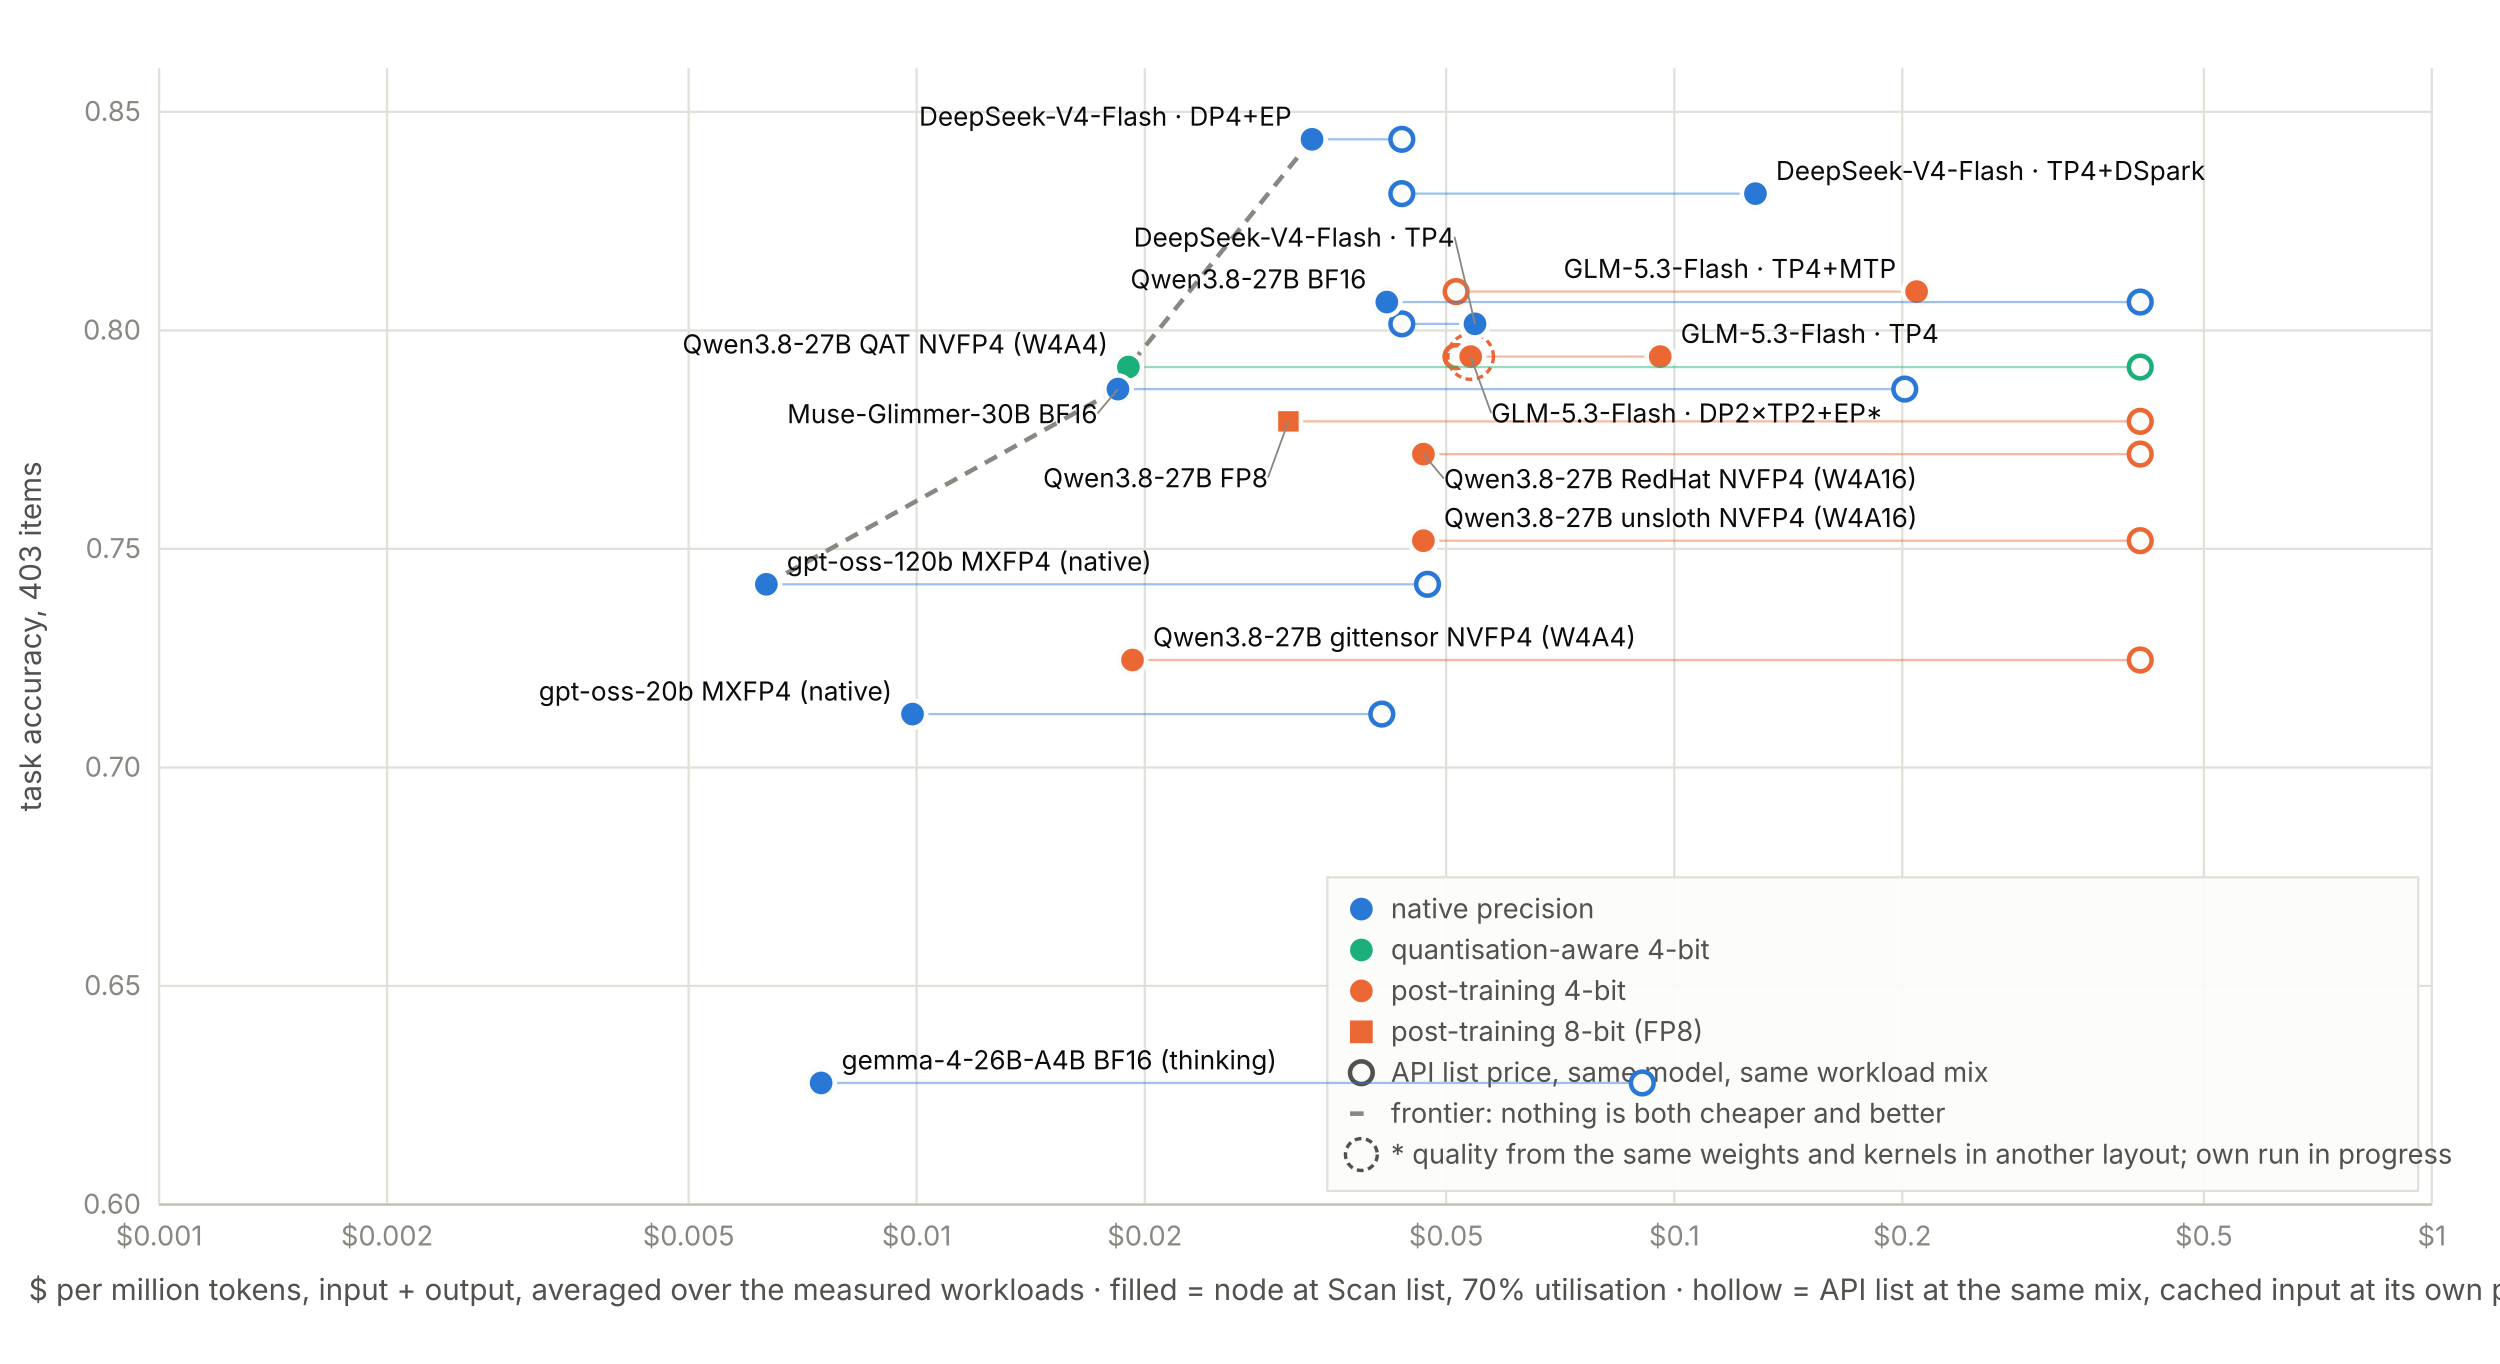
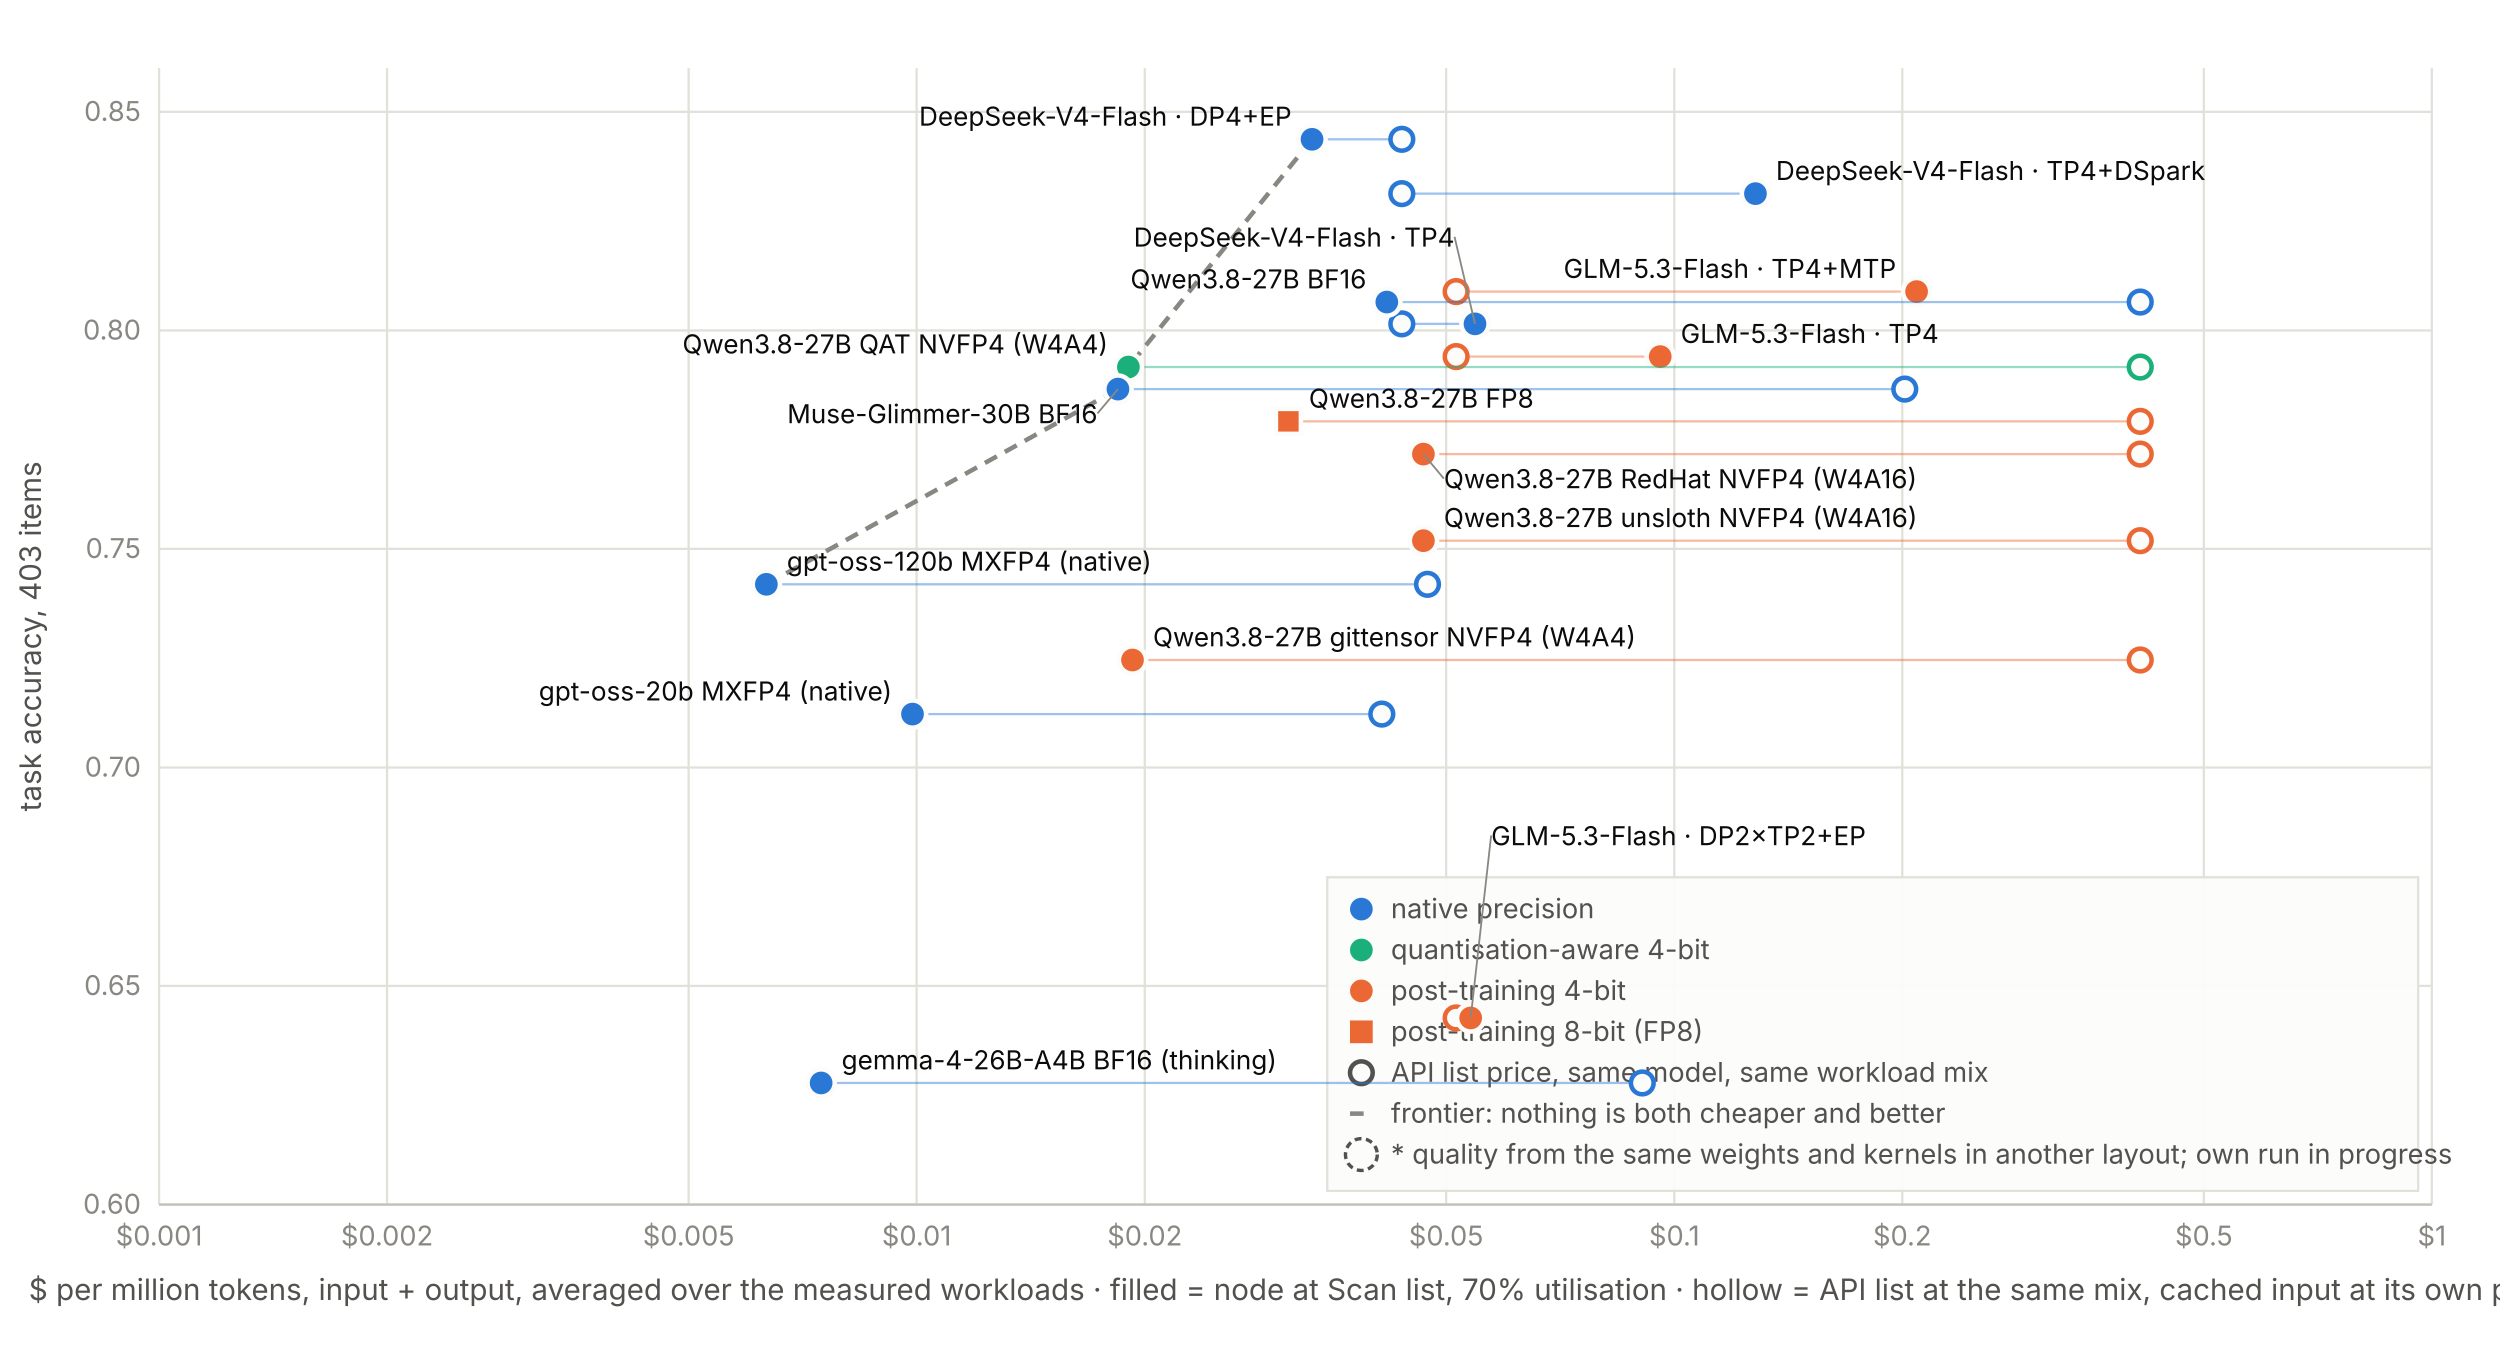
<svg xmlns="http://www.w3.org/2000/svg" viewBox="0 0 1100 600" width="100%" style="max-width:1100px;font-family:system-ui,-apple-system,'Segoe UI',sans-serif;background:#fcfcfb" role="img" aria-label="Cost against quality for every configuration measured at 600 W">
  <line x1="70.0" y1="30" x2="70.0" y2="530" stroke="#e1e0d9" stroke-width="1" />
  <text x="70.0" y="548" font-size="12" fill="#898781" text-anchor="middle">$0.001</text>
  <line x1="170.3" y1="30" x2="170.3" y2="530" stroke="#e1e0d9" stroke-width="1" />
  <text x="170.3" y="548" font-size="12" fill="#898781" text-anchor="middle">$0.002</text>
  <line x1="303.0" y1="30" x2="303.0" y2="530" stroke="#e1e0d9" stroke-width="1" />
  <text x="303.0" y="548" font-size="12" fill="#898781" text-anchor="middle">$0.005</text>
  <line x1="403.3" y1="30" x2="403.3" y2="530" stroke="#e1e0d9" stroke-width="1" />
  <text x="403.3" y="548" font-size="12" fill="#898781" text-anchor="middle">$0.01</text>
  <line x1="503.7" y1="30" x2="503.7" y2="530" stroke="#e1e0d9" stroke-width="1" />
  <text x="503.7" y="548" font-size="12" fill="#898781" text-anchor="middle">$0.02</text>
  <line x1="636.3" y1="30" x2="636.3" y2="530" stroke="#e1e0d9" stroke-width="1" />
  <text x="636.3" y="548" font-size="12" fill="#898781" text-anchor="middle">$0.05</text>
  <line x1="736.7" y1="30" x2="736.7" y2="530" stroke="#e1e0d9" stroke-width="1" />
  <text x="736.7" y="548" font-size="12" fill="#898781" text-anchor="middle">$0.1</text>
  <line x1="837.0" y1="30" x2="837.0" y2="530" stroke="#e1e0d9" stroke-width="1" />
  <text x="837.0" y="548" font-size="12" fill="#898781" text-anchor="middle">$0.2</text>
  <line x1="969.7" y1="30" x2="969.7" y2="530" stroke="#e1e0d9" stroke-width="1" />
  <text x="969.7" y="548" font-size="12" fill="#898781" text-anchor="middle">$0.5</text>
  <line x1="1070.0" y1="30" x2="1070.0" y2="530" stroke="#e1e0d9" stroke-width="1" />
  <text x="1070.0" y="548" font-size="12" fill="#898781" text-anchor="middle">$1</text>
  <line x1="70" y1="530.0" x2="1070" y2="530.0" stroke="#e1e0d9" stroke-width="1" />
  <text x="62" y="534.0" font-size="12" fill="#898781" text-anchor="end">0.60</text>
  <line x1="70" y1="433.8" x2="1070" y2="433.8" stroke="#e1e0d9" stroke-width="1" />
  <text x="62" y="437.8" font-size="12" fill="#898781" text-anchor="end">0.65</text>
  <line x1="70" y1="337.7" x2="1070" y2="337.7" stroke="#e1e0d9" stroke-width="1" />
  <text x="62" y="341.7" font-size="12" fill="#898781" text-anchor="end">0.70</text>
  <line x1="70" y1="241.5" x2="1070" y2="241.5" stroke="#e1e0d9" stroke-width="1" />
  <text x="62" y="245.5" font-size="12" fill="#898781" text-anchor="end">0.75</text>
  <line x1="70" y1="145.4" x2="1070" y2="145.4" stroke="#e1e0d9" stroke-width="1" />
  <text x="62" y="149.4" font-size="12" fill="#898781" text-anchor="end">0.80</text>
  <line x1="70" y1="49.2" x2="1070" y2="49.2" stroke="#e1e0d9" stroke-width="1" />
  <text x="62" y="53.2" font-size="12" fill="#898781" text-anchor="end">0.85</text>
  <line x1="70" y1="530" x2="1070" y2="530" stroke="#c3c2b7" />
  <text x="570" y="572" font-size="13" fill="#52514e" text-anchor="middle">$ per million tokens, input + output, averaged over the measured workloads · filled = node at Scan list, 70% utilisation · hollow = API list at the same mix, cached input at its own price</text>
  <text transform="translate(18,280) rotate(-90)" font-size="13" fill="#52514e" text-anchor="middle">task accuracy, 403 items</text>
  <rect x="584" y="386" width="480" height="138" fill="#fcfcfb" fill-opacity="0.92" stroke="#e1e0d9" />
  <circle cx="599" cy="400" r="5" fill="#2a78d6" />
  <text x="612" y="404" font-size="12" fill="#52514e">native precision</text>
  <circle cx="599" cy="418" r="5" fill="#1baf7a" />
  <text x="612" y="422" font-size="12" fill="#52514e">quantisation-aware 4-bit</text>
  <circle cx="599" cy="436" r="5" fill="#eb6834" />
  <text x="612" y="440" font-size="12" fill="#52514e">post-training 4-bit</text>
  <rect x="594" y="449" width="10" height="10" fill="#eb6834" />
  <text x="612" y="458" font-size="12" fill="#52514e">post-training 8-bit (FP8)</text>
  <circle cx="599" cy="472" r="5" fill="#fcfcfb" stroke="#52514e" stroke-width="2" />
  <text x="612" y="476" font-size="12" fill="#52514e">API list price, same model, same workload mix</text>
  <line x1="594" y1="490" x2="604" y2="490" stroke="#898781" stroke-width="2" stroke-dasharray="6 4" />
  <text x="612" y="494" font-size="12" fill="#52514e">frontier: nothing is both cheaper and better</text>
  <circle cx="599" cy="508" r="7" fill="none" stroke="#52514e" stroke-width="1.5" stroke-dasharray="3 2" />
  <text x="612" y="512" font-size="12" fill="#52514e">* quality from the same weights and kernels in another layout; own run in progress</text>
  <path d="M337.2,257.1 L491.9,171.2 L496.5,161.5 L577.3,61.3" fill="none" stroke="#898781" stroke-width="2" stroke-dasharray="6 4" />
  <line x1="730.5" y1="156.9" x2="640.7" y2="156.9" stroke="#eb6834" stroke-width="1" stroke-opacity="0.45" />
  <circle cx="640.7" cy="156.9" r="5" fill="#fcfcfb" stroke="#eb6834" stroke-width="2" />
  <circle cx="730.5" cy="156.9" r="6" fill="#eb6834" stroke="#fcfcfb" stroke-width="2" />
-   <line x1="647.1" y1="156.9" x2="640.7" y2="156.9" stroke="#eb6834" stroke-width="1" stroke-opacity="0.45" />
-   <circle cx="640.7" cy="156.9" r="5" fill="#fcfcfb" stroke="#eb6834" stroke-width="2" />
-   <circle cx="647.1" cy="156.9" r="10" fill="none" stroke="#eb6834" stroke-width="1.5" stroke-dasharray="3 2" />
-   <circle cx="647.1" cy="156.9" r="6" fill="#eb6834" stroke="#fcfcfb" stroke-width="2" />
+   <line x1="647.1" y1="447.9" x2="640.7" y2="447.9" stroke="#eb6834" stroke-width="1" stroke-opacity="0.45" />
+   <circle cx="640.7" cy="447.9" r="5" fill="#fcfcfb" stroke="#eb6834" stroke-width="2" />
+   <circle cx="647.1" cy="447.9" r="6" fill="#eb6834" stroke="#fcfcfb" stroke-width="2" />
  <line x1="843.3" y1="128.3" x2="640.7" y2="128.3" stroke="#eb6834" stroke-width="1" stroke-opacity="0.45" />
  <circle cx="640.7" cy="128.3" r="5" fill="#fcfcfb" stroke="#eb6834" stroke-width="2" />
  <circle cx="843.3" cy="128.3" r="6" fill="#eb6834" stroke="#fcfcfb" stroke-width="2" />
  <line x1="649.0" y1="142.5" x2="616.8" y2="142.5" stroke="#2a78d6" stroke-width="1" stroke-opacity="0.45" />
  <circle cx="616.8" cy="142.5" r="5" fill="#fcfcfb" stroke="#2a78d6" stroke-width="2" />
  <circle cx="649.0" cy="142.5" r="6" fill="#2a78d6" stroke="#fcfcfb" stroke-width="2" />
  <line x1="577.3" y1="61.3" x2="616.8" y2="61.3" stroke="#2a78d6" stroke-width="1" stroke-opacity="0.45" />
  <circle cx="616.8" cy="61.3" r="5" fill="#fcfcfb" stroke="#2a78d6" stroke-width="2" />
  <circle cx="577.3" cy="61.3" r="6" fill="#2a78d6" stroke="#fcfcfb" stroke-width="2" />
  <line x1="772.4" y1="85.2" x2="616.8" y2="85.2" stroke="#2a78d6" stroke-width="1" stroke-opacity="0.45" />
  <circle cx="616.8" cy="85.2" r="5" fill="#fcfcfb" stroke="#2a78d6" stroke-width="2" />
  <circle cx="772.4" cy="85.2" r="6" fill="#2a78d6" stroke="#fcfcfb" stroke-width="2" />
  <line x1="610.2" y1="132.9" x2="941.7" y2="132.9" stroke="#2a78d6" stroke-width="1" stroke-opacity="0.45" />
  <circle cx="941.7" cy="132.9" r="5" fill="#fcfcfb" stroke="#2a78d6" stroke-width="2" />
  <circle cx="610.2" cy="132.9" r="6" fill="#2a78d6" stroke="#fcfcfb" stroke-width="2" />
  <line x1="496.5" y1="161.5" x2="941.7" y2="161.5" stroke="#1baf7a" stroke-width="1" stroke-opacity="0.45" />
  <circle cx="941.7" cy="161.5" r="5" fill="#fcfcfb" stroke="#1baf7a" stroke-width="2" />
  <circle cx="496.5" cy="161.5" r="6" fill="#1baf7a" stroke="#fcfcfb" stroke-width="2" />
  <line x1="566.9" y1="185.4" x2="941.7" y2="185.4" stroke="#eb6834" stroke-width="1" stroke-opacity="0.45" />
  <circle cx="941.7" cy="185.4" r="5" fill="#fcfcfb" stroke="#eb6834" stroke-width="2" />
  <rect x="561.4" y="179.9" width="11" height="11" fill="#eb6834" stroke="#fcfcfb" stroke-width="2" />
  <line x1="498.3" y1="290.4" x2="941.7" y2="290.4" stroke="#eb6834" stroke-width="1" stroke-opacity="0.45" />
  <circle cx="941.7" cy="290.4" r="5" fill="#fcfcfb" stroke="#eb6834" stroke-width="2" />
  <circle cx="498.3" cy="290.4" r="6" fill="#eb6834" stroke="#fcfcfb" stroke-width="2" />
  <line x1="626.3" y1="199.8" x2="941.7" y2="199.8" stroke="#eb6834" stroke-width="1" stroke-opacity="0.45" />
  <circle cx="941.7" cy="199.8" r="5" fill="#fcfcfb" stroke="#eb6834" stroke-width="2" />
  <circle cx="626.3" cy="199.8" r="6" fill="#eb6834" stroke="#fcfcfb" stroke-width="2" />
  <line x1="626.3" y1="237.9" x2="941.7" y2="237.9" stroke="#eb6834" stroke-width="1" stroke-opacity="0.45" />
  <circle cx="941.7" cy="237.9" r="5" fill="#fcfcfb" stroke="#eb6834" stroke-width="2" />
  <circle cx="626.3" cy="237.9" r="6" fill="#eb6834" stroke="#fcfcfb" stroke-width="2" />
  <line x1="491.9" y1="171.2" x2="838.1" y2="171.2" stroke="#2a78d6" stroke-width="1" stroke-opacity="0.45" />
  <circle cx="838.1" cy="171.2" r="5" fill="#fcfcfb" stroke="#2a78d6" stroke-width="2" />
  <circle cx="491.9" cy="171.2" r="6" fill="#2a78d6" stroke="#fcfcfb" stroke-width="2" />
  <line x1="361.3" y1="476.5" x2="722.6" y2="476.5" stroke="#2a78d6" stroke-width="1" stroke-opacity="0.45" />
  <circle cx="722.6" cy="476.5" r="5" fill="#fcfcfb" stroke="#2a78d6" stroke-width="2" />
  <circle cx="361.3" cy="476.5" r="6" fill="#2a78d6" stroke="#fcfcfb" stroke-width="2" />
  <line x1="337.2" y1="257.1" x2="628.1" y2="257.1" stroke="#2a78d6" stroke-width="1" stroke-opacity="0.45" />
  <circle cx="628.1" cy="257.1" r="5" fill="#fcfcfb" stroke="#2a78d6" stroke-width="2" />
  <circle cx="337.2" cy="257.1" r="6" fill="#2a78d6" stroke="#fcfcfb" stroke-width="2" />
  <line x1="401.5" y1="314.2" x2="608.0" y2="314.2" stroke="#2a78d6" stroke-width="1" stroke-opacity="0.45" />
  <circle cx="608.0" cy="314.2" r="5" fill="#fcfcfb" stroke="#2a78d6" stroke-width="2" />
  <circle cx="401.5" cy="314.2" r="6" fill="#2a78d6" stroke="#fcfcfb" stroke-width="2" />
  <text x="568.3" y="55.3" font-size="11.5" fill="#0b0b0b" text-anchor="end">DeepSeek-V4-Flash · DP4+EP</text>
  <text x="781.4" y="79.2" font-size="11.5" fill="#0b0b0b" text-anchor="start">DeepSeek-V4-Flash · TP4+DSpark</text>
  <text x="834.3" y="122.3" font-size="11.5" fill="#0b0b0b" text-anchor="end">GLM-5.3-Flash · TP4+MTP</text>
  <text x="601.2" y="126.9" font-size="11.5" fill="#0b0b0b" text-anchor="end">Qwen3.8-27B BF16</text>
  <line x1="649.0" y1="142.5" x2="640.0" y2="104.2" stroke="#898781" stroke-width="0.8" />
  <text x="640.0" y="108.5" font-size="11.5" fill="#0b0b0b" text-anchor="end">DeepSeek-V4-Flash · TP4</text>
  <text x="739.5" y="150.9" font-size="11.5" fill="#0b0b0b" text-anchor="start">GLM-5.3-Flash · TP4</text>
-   <line x1="647.1" y1="156.9" x2="656.1" y2="181.7" stroke="#898781" stroke-width="0.8" />
-   <text x="656.1" y="185.9" font-size="11.5" fill="#0b0b0b" text-anchor="start">GLM-5.3-Flash · DP2×TP2+EP*</text>
  <text x="487.5" y="155.5" font-size="11.5" fill="#0b0b0b" text-anchor="end">Qwen3.8-27B QAT NVFP4 (W4A4)</text>
  <line x1="491.9" y1="171.2" x2="482.9" y2="181.9" stroke="#898781" stroke-width="0.8" />
  <text x="482.9" y="186.2" font-size="11.5" fill="#0b0b0b" text-anchor="end">Muse-Glimmer-30B BF16</text>
-   <line x1="566.9" y1="185.4" x2="557.9" y2="210.1" stroke="#898781" stroke-width="0.8" />
-   <text x="557.9" y="214.4" font-size="11.5" fill="#0b0b0b" text-anchor="end">Qwen3.8-27B FP8</text>
+   <text x="575.9" y="179.4" font-size="11.5" fill="#0b0b0b" text-anchor="start">Qwen3.8-27B FP8</text>
  <line x1="626.3" y1="199.8" x2="635.3" y2="210.6" stroke="#898781" stroke-width="0.8" />
  <text x="635.3" y="214.8" font-size="11.5" fill="#0b0b0b" text-anchor="start">Qwen3.8-27B RedHat NVFP4 (W4A16)</text>
  <text x="635.3" y="231.9" font-size="11.5" fill="#0b0b0b" text-anchor="start">Qwen3.8-27B unsloth NVFP4 (W4A16)</text>
  <text x="346.2" y="251.1" font-size="11.5" fill="#0b0b0b" text-anchor="start">gpt-oss-120b MXFP4 (native)</text>
  <text x="507.3" y="284.4" font-size="11.5" fill="#0b0b0b" text-anchor="start">Qwen3.8-27B gittensor NVFP4 (W4A4)</text>
  <text x="392.5" y="308.2" font-size="11.5" fill="#0b0b0b" text-anchor="end">gpt-oss-20b MXFP4 (native)</text>
+   <line x1="647.1" y1="447.9" x2="656.1" y2="367.6" stroke="#898781" stroke-width="0.8" />
+   <text x="656.1" y="371.9" font-size="11.5" fill="#0b0b0b" text-anchor="start">GLM-5.3-Flash · DP2×TP2+EP</text>
  <text x="370.3" y="470.5" font-size="11.5" fill="#0b0b0b" text-anchor="start">gemma-4-26B-A4B BF16 (thinking)</text>
</svg>
